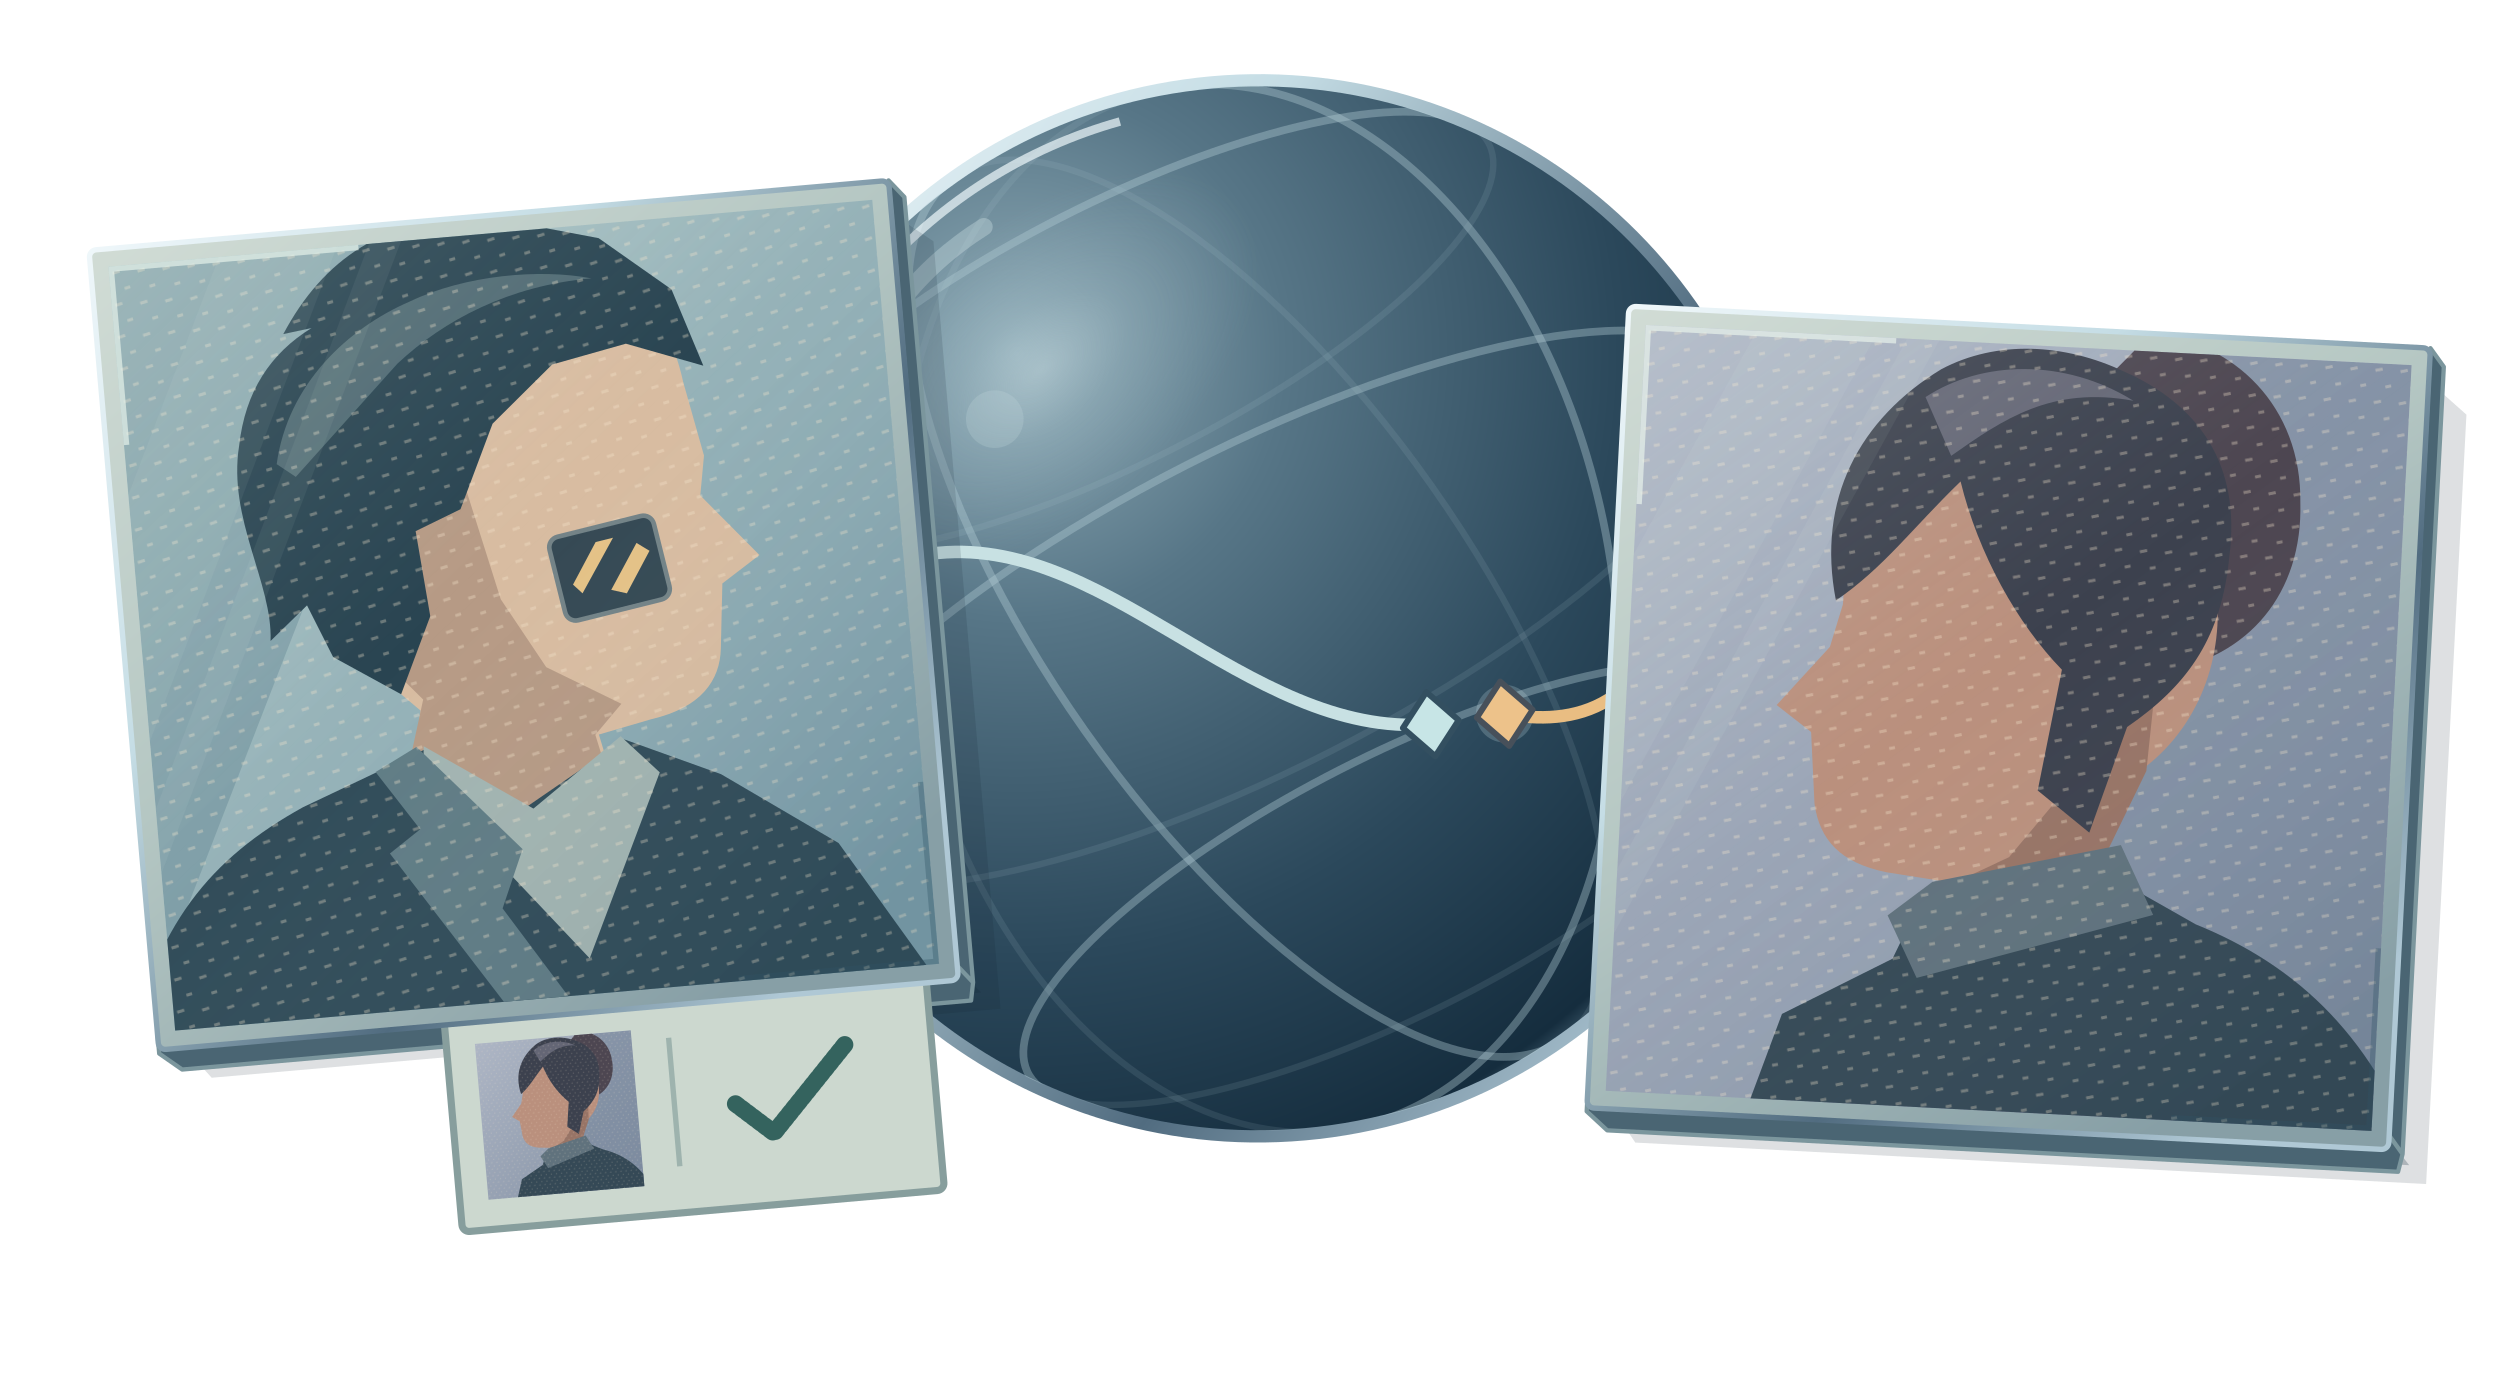
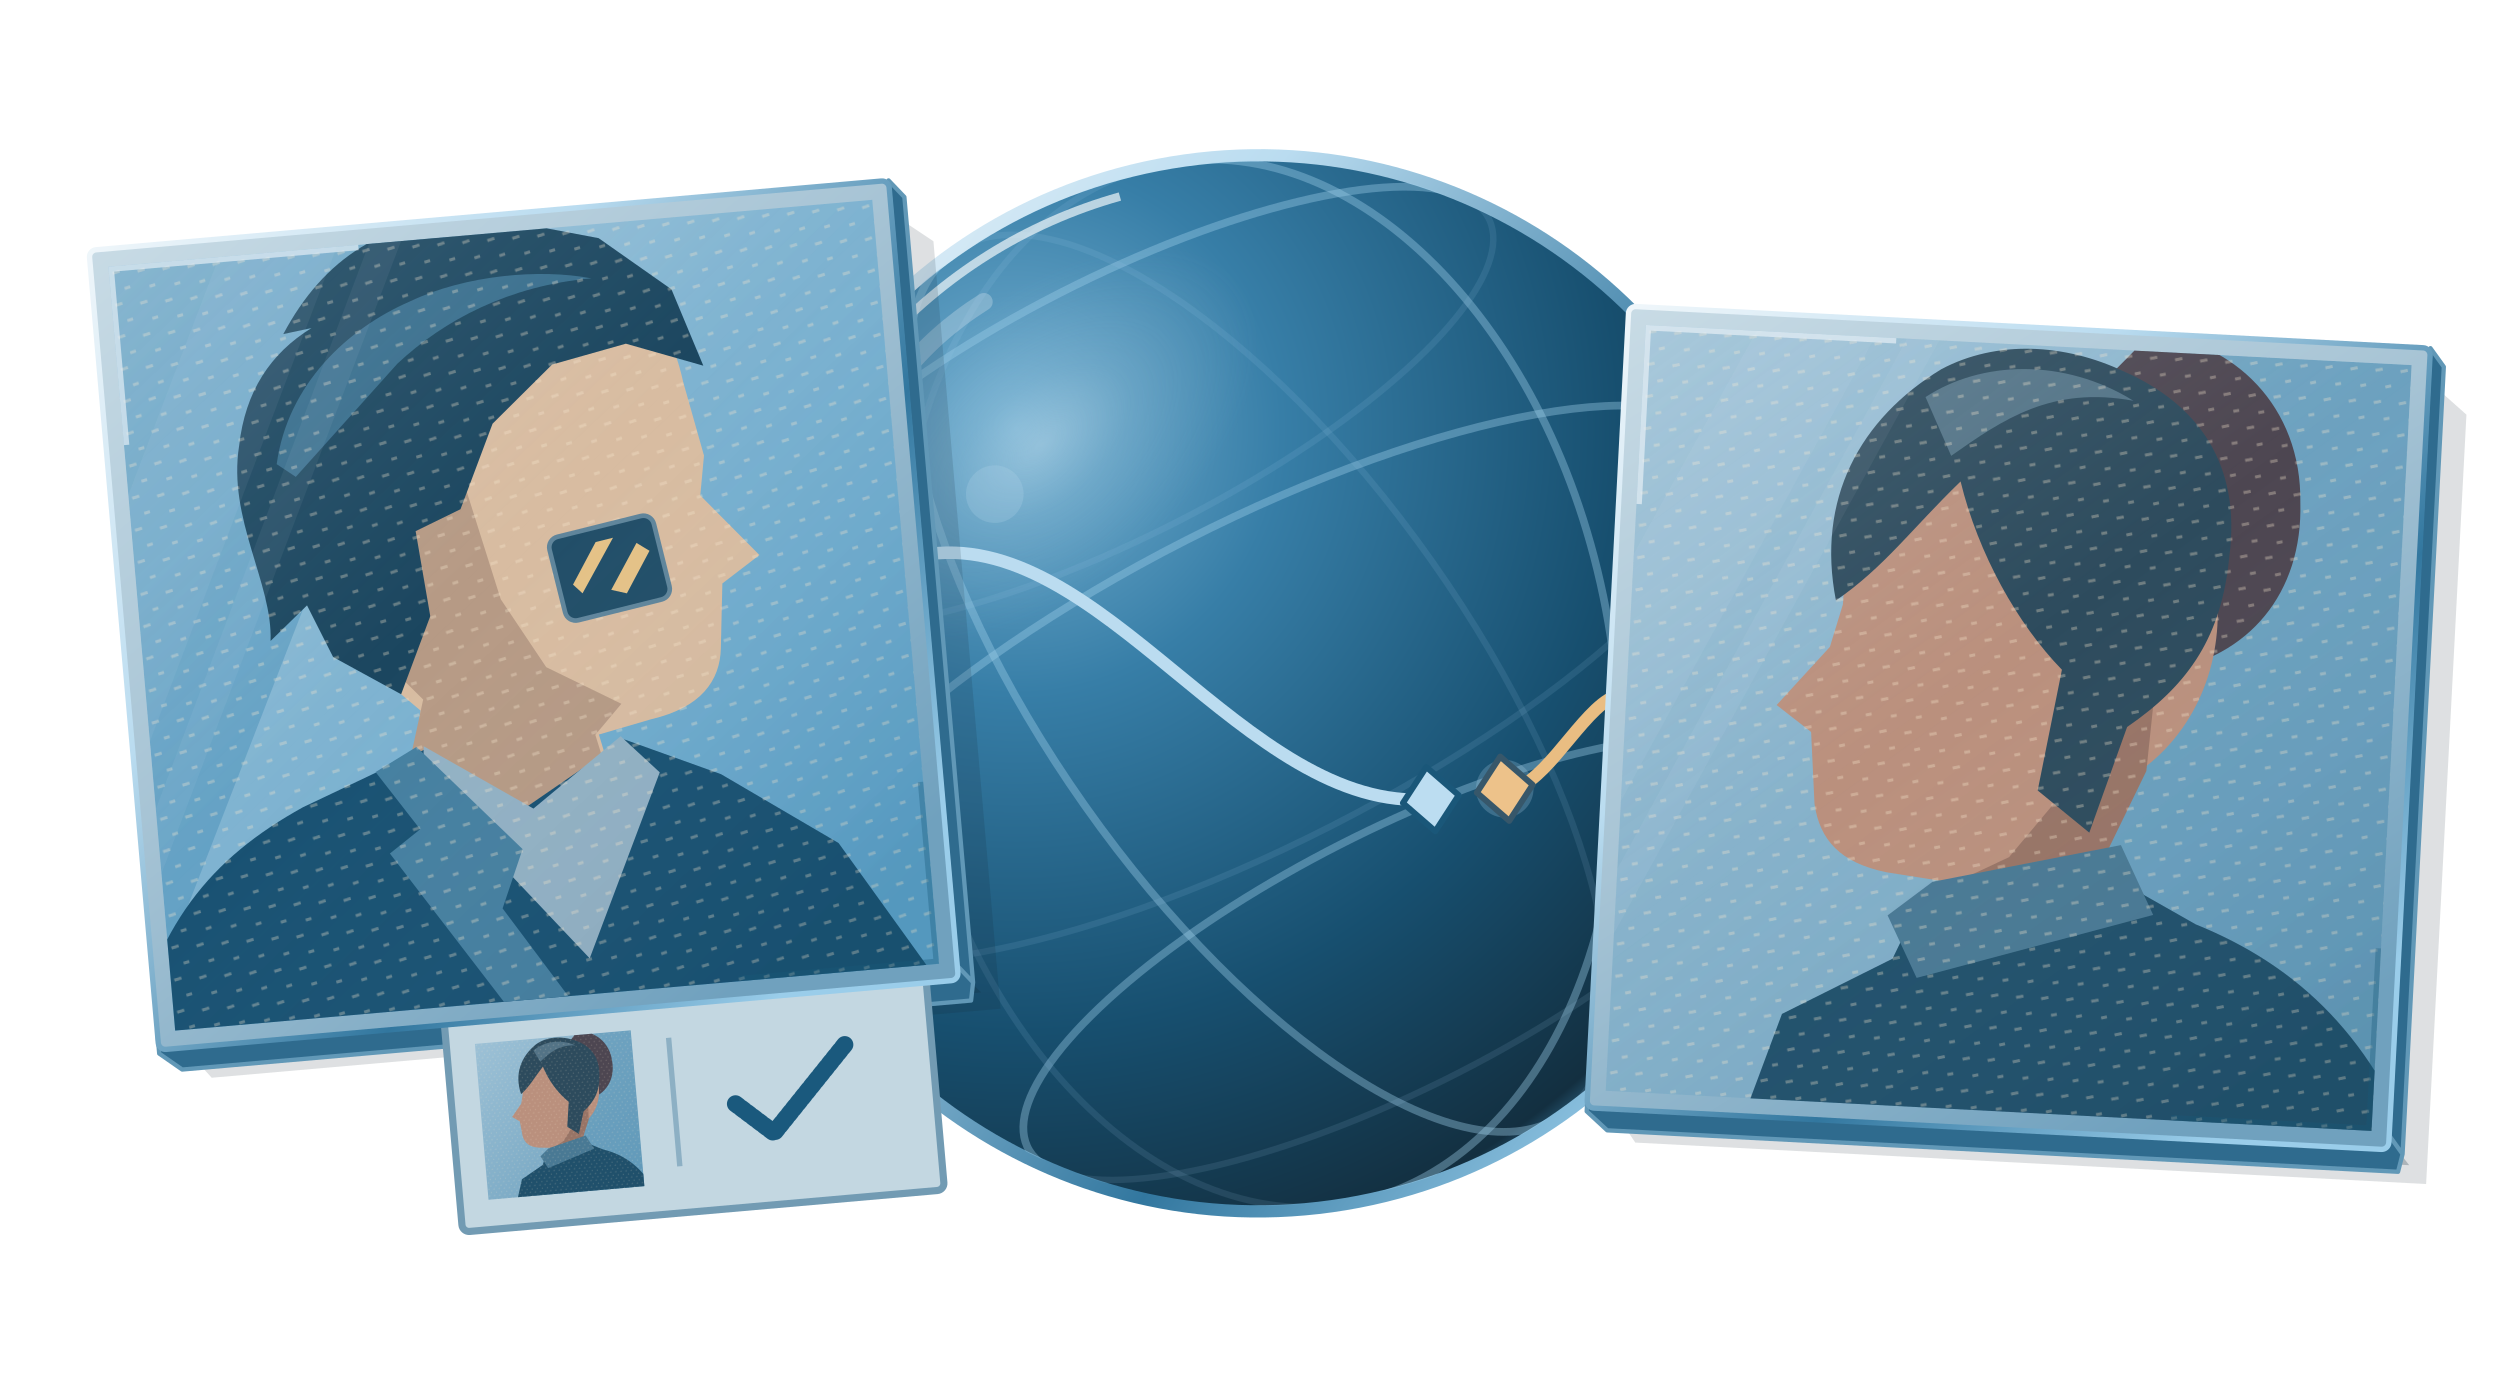
<svg xmlns="http://www.w3.org/2000/svg" width="600" height="330" viewBox="0 0 600 330" role="img" aria-labelledby="art-title art-desc">
  <defs>
    <linearGradient id="os-left-paper" x2=".85" y2="1">
-       <stop stop-color="#b2c9c8" />
-       <stop offset="1" stop-color="#799ba8" />
+       <stop stop-color="#a2c5d9" />
+       <stop offset="1" stop-color="#59a0c8" />
    </linearGradient>
    <linearGradient id="os-right-paper" x2=".85" y2="1">
-       <stop stop-color="#aeb6c5" />
-       <stop offset="1" stop-color="#8693a6" />
+       <stop stop-color="#9dc1d6" />
+       <stop offset="1" stop-color="#6ea1be" />
    </linearGradient>
    <radialGradient id="os-sphere" cx=".31" cy=".23" r=".86">
-       <stop stop-color="#91adb8" />
-       <stop offset=".29" stop-color="#577687" />
-       <stop offset=".66" stop-color="#2b485b" />
-       <stop offset=".94" stop-color="#152d3e" />
-       <stop offset="1" stop-color="#638294" />
+       <stop stop-color="#76b1d2" />
+       <stop offset=".29" stop-color="#377ea7" />
+       <stop offset=".66" stop-color="#174f6f" />
+       <stop offset=".94" stop-color="#132f40" />
+       <stop offset="1" stop-color="#428bb5" />
    </radialGradient>
    <radialGradient id="os-specular">
-       <stop stop-color="#e7f5f7" stop-opacity=".31" />
-       <stop offset=".4" stop-color="#d2e8ed" stop-opacity=".13" />
-       <stop offset="1" stop-color="#c7e0e9" stop-opacity="0" />
+       <stop stop-color="#e6f2f8" stop-opacity=".31" />
+       <stop offset=".4" stop-color="#cfe5f0" stop-opacity=".13" />
+       <stop offset="1" stop-color="#bfdef1" stop-opacity="0" />
+     </radialGradient>
+     <radialGradient id="os-match-glint">
+       <stop stop-color="#ffe0a7" stop-opacity=".54" />
+       <stop offset=".28" stop-color="#efbb76" stop-opacity=".17" />
+       <stop offset="1" stop-color="#e9ad62" stop-opacity="0" />
    </radialGradient>
    <linearGradient id="os-rim" x2=".9" y2=".87">
-       <stop stop-color="#eff7fa" />
-       <stop offset=".35" stop-color="#c5dde5" />
-       <stop offset=".72" stop-color="#516c80" />
-       <stop offset="1" stop-color="#afc8d5" />
+       <stop stop-color="#eff6fa" />
+       <stop offset=".35" stop-color="#badcf0" />
+       <stop offset=".72" stop-color="#32779f" />
+       <stop offset="1" stop-color="#9acdea" />
    </linearGradient>
    <linearGradient id="os-mount" x2=".7" y2="1">
-       <stop stop-color="#d1dcd5" />
-       <stop offset=".48" stop-color="#b5c7c3" />
-       <stop offset="1" stop-color="#879fa6" />
+       <stop stop-color="#c8dbe5" />
+       <stop offset=".48" stop-color="#a7c4d5" />
+       <stop offset="1" stop-color="#70a1be" />
    </linearGradient>
    <linearGradient id="os-glaze" x2=".8" y2="1">
-       <stop stop-color="#ecf7ed" stop-opacity=".14" />
-       <stop offset=".49" stop-color="#e8f6f5" stop-opacity="0" />
-       <stop offset="1" stop-color="#173a4d" stop-opacity=".08" />
+       <stop stop-color="#eaf4f9" stop-opacity=".14" />
+       <stop offset=".49" stop-color="#e6f2f8" stop-opacity="0" />
+       <stop offset="1" stop-color="#17394d" stop-opacity=".08" />
    </linearGradient>
    <linearGradient id="os-sheen">
-       <stop stop-color="#e7f5f7" stop-opacity="0" />
-       <stop offset=".68" stop-color="#e7f5f7" stop-opacity=".12" />
-       <stop offset=".85" stop-color="#f3faf5" stop-opacity=".42" />
-       <stop offset="1" stop-color="#e7f5f7" stop-opacity="0" />
+       <stop stop-color="#e6f2f8" stop-opacity="0" />
+       <stop offset=".68" stop-color="#e6f2f8" stop-opacity=".12" />
+       <stop offset=".85" stop-color="#f1f8fc" stop-opacity=".42" />
+       <stop offset="1" stop-color="#e6f2f8" stop-opacity="0" />
    </linearGradient>
    <pattern id="os-paper-tooth" width="7" height="9" patternUnits="userSpaceOnUse">
      <path d="m1 2 2-.5m1 5 1.6-.4" stroke="#f5e6cd" stroke-width=".85" opacity=".32" />
    </pattern>
    <clipPath id="os-square">
      <rect width="214" height="214" />
    </clipPath>
    <clipPath id="os-round">
      <circle r="98" />
    </clipPath>
    <g id="print-depth" stroke-linejoin="round">
-       <path d="M0 216h221l9 12H9Zm215-215 15 12v215l-15-12Z" fill="#0b1e2b" opacity=".14" />
-       <path d="M-3 216h222l6 7H3Zm218-220 7 7v220l-7-7Z" fill="#102838" opacity=".24" />
-       <path d="M-5 215h224l4 5-1 5H1l-6-5Zm224-220 4 5v220l-4-5Z" fill="#4a6573" stroke="#7b969d" stroke-width="1.2" />
+       <path d="M0 216h221l9 12H9Zm215-215 15 12v215l-15-12Z" fill="#0c1f2a" opacity=".14" />
+       <path d="M-3 216h222l6 7H3Zm218-220 7 7v220l-7-7Z" fill="#102938" opacity=".24" />
+       <path d="M-5 215h224l4 5-1 5H1l-6-5Zm224-220 4 5v220l-4-5Z" fill="#2f6b8e" stroke="#6198b7" stroke-width="1.2" />
    </g>
    <rect id="mount" x="-5" y="-5" width="224" height="224" rx="2" fill="url(#os-mount)" stroke="url(#os-rim)" stroke-width="1.5" />
    <g id="print-glass">
      <rect width="214" height="214" fill="url(#os-glaze)" />
-       <path d="M31 0h33L0 133V64Zm42 0h9L0 170v-18Z" fill="#eff8f0" opacity=".055" />
-       <path d="M.75 50V.75H70" fill="none" stroke="#eef9ef" stroke-opacity=".63" stroke-width="1.5" />
-       <path d="M213.25 163v50.25H158" fill="none" stroke="#315364" stroke-opacity=".34" stroke-width="1.5" />
+       <path d="M31 0h33L0 133V64Zm42 0h9L0 170v-18Z" fill="#eef5f9" opacity=".055" />
+       <path d="M.75 50V.75H70" fill="none" stroke="#eef5f9" stroke-opacity=".63" stroke-width="1.5" />
+       <path d="M213.25 163v50.25H158" fill="none" stroke="#1a587b" stroke-opacity=".34" stroke-width="1.5" />
    </g>
    <path id="print-sheen" d="M-66 0h60L-86 214h-60Z" fill="url(#os-sheen)" />
    <g id="fabric-patch">
-       <rect x="-15" y="-12" width="30" height="24" rx="3" fill="#354954" stroke="#738387" stroke-width="1.3" />
+       <rect x="-15" y="-12" width="30" height="24" rx="3" fill="#214e68" stroke="#5f859b" stroke-width="1.3" />
      <path d="m-11 2 9-10h5L-9 5Zm10 4L9-5l3 3L3 8Z" fill="#e5c287" />
    </g>
    <g id="os-enrollment-image">
      <rect width="214" height="214" fill="url(#os-left-paper)" />
-       <path d="M0 0h95L0 193Z" fill="#688b96" opacity=".47" />
+       <path d="M0 0h95L0 193Z" fill="#478eb7" opacity=".47" />
      <path d="M48 38C60 9 87-2 111 1c27 3 43 21 46 45l4 21-2 11 15 18-11 7-2 18c-1 9-7 16-21 18l-15 3 5 24-30 19-30-27 6-27-18-18c-15-24-19-54-10-75Z" fill="#d8bca1" />
      <path d="m74 59 19 7 8 36 11 20 20 12-8 8 5 23-23 13-38-21 9-29-17-20Z" fill="#b69a85" />
-       <path d="M36 108c2-16-9-35-4-55 3-15 11-25 23-31l-8 1C60 3 78-7 105-5l32 9 19 16 7 22-21-8-21 4-18 15-11 23-13 5 2 24-10 21-18-12-6-15Z" fill="#294451" />
-       <path d="M42 59c5-22 23-36 41-42 16-6 37-6 51-2-23 0-42 8-56 19L47 63Z" fill="#506a73" />
-       <path d="M-14 220c11-36 28-53 55-65l35-13 26 19 30-17 26 12 31 22 25 42Z" fill="#314c59" />
-       <path d="m76 141 29 20 26-18 10 11-24 50-42-53Z" fill="#a2b4b1" />
-       <path d="m62 147 12-6 27 31-7 16 18 29H94l-30-47 9-6Z" fill="#607c85" />
+       <path d="M36 108c2-16-9-35-4-55 3-15 11-25 23-31l-8 1C60 3 78-7 105-5l32 9 19 16 7 22-21-8-21 4-18 15-11 23-13 5 2 24-10 21-18-12-6-15Z" fill="#1b465f" />
+       <path d="M42 59c5-22 23-36 41-42 16-6 37-6 51-2-23 0-42 8-56 19L47 63Z" fill="#376d8c" />
+       <path d="M-14 220c11-36 28-53 55-65l35-13 26 19 30-17 26 12 31 22 25 42Z" fill="#185172" />
+       <path d="m76 141 29 20 26-18 10 11-24 50-42-53Z" fill="#92b1c4" />
+       <path d="m62 147 12-6 27 31-7 16 18 29H94l-30-47 9-6Z" fill="#457fa0" />
      <rect width="214" height="214" fill="url(#os-paper-tooth)" />
    </g>
    <g id="probe-image">
      <rect width="214" height="214" fill="url(#os-right-paper)" />
-       <path d="M155 0h59v214H61Z" fill="#75859b" opacity=".57" />
+       <path d="M155 0h59v214H61Z" fill="#5995b7" opacity=".57" />
      <path d="M141-5c23 1 43 18 44 45 2 25-12 44-36 49l-49-48Z" fill="#4d4651" />
      <path d="M92 19c-21 7-33 28-33 56l-3 12-14 17 10 7 2 20c2 10 8 16 21 18l19 2-3 19 40 18 27-23-22-24 7-23c16-12 23-32 20-52-4-37-34-57-71-47Z" fill="#ba907d" />
      <path d="m121 78 27 1-2 38-11 26 20 22-28 15-36-14 3-15 15-8 12-16Z" fill="#987466" />
-       <path d="M57 74c-7-28 4-51 26-66 15-9 34-9 51-2 21 8 34 24 32 50-1 22-9 36-26 49l-9 30-15-11 5-34c-13-12-25-31-31-51-13 14-20 25-33 35Z" fill="#3c414e" />
-       <path d="M79 16c15-11 38-13 58-2-23-3-36 7-50 18Z" fill="#646675" />
-       <path d="m86 154 48-9 28 14c29 10 52 29 67 66H37l11-35 30-17Z" fill="#354956" />
-       <path d="m88 151 52-13 10 19-65 21-9-17Z" fill="#60727d" />
+       <path d="M57 74c-7-28 4-51 26-66 15-9 34-9 51-2 21 8 34 24 32 50-1 22-9 36-26 49l-9 30-15-11 5-34c-13-12-25-31-31-51-13 14-20 25-33 35Z" fill="#2d4b5d" />
+       <path d="M79 16c15-11 38-13 58-2-23-3-36 7-50 18Z" fill="#537386" />
+       <path d="m86 154 48-9 28 14c29 10 52 29 67 66H37l11-35 30-17Z" fill="#20506b" />
+       <path d="m88 151 52-13 10 19-65 21-9-17Z" fill="#497994" />
      <rect width="214" height="214" fill="url(#os-paper-tooth)" />
    </g>
    <g id="feature-globe" stroke-linejoin="round">
      <circle r="99" fill="url(#os-sphere)" stroke="url(#os-rim)" stroke-width="2.3" />
      <g clip-path="url(#os-round)">
        <ellipse cx="-34" cy="-50" rx="48" ry="27" transform="rotate(-32 -34 -50)" fill="url(#os-specular)" />
-         <g fill="none" stroke="#b4cdd6">
+         <g fill="none" stroke="#9fcfeb">
          <path class="far-arc" d="M-92.2-36A78 24.1-19 1 0 50.5-85.2 M-93.6 32.2A99 30.6-19 0 0 93.6-32.2 M-50.5 85.2A78 24.1-19 0 0 92.2 36" />
          <path class="near-arc" d="M50.5-85.2A78 24.1-19 0 0-92.2-36 M93.6-32.2A99 30.6-19 0 0-93.6 32.2 M92.2 36A78 24.1-19 1 0-50.5 85.2" />
          <g transform="rotate(62.8)">
            <g class="west-meridian">
              <path class="far-arc" d="M-99 0A99 39.8 0 0 1 99 0" />
              <path class="near-arc" d="M99 0A99 39.8 0 0 1-99 0" />
            </g>
          </g>
          <g transform="rotate(88.2)">
            <g class="east-meridian">
              <path class="far-arc" d="M99 0A99 66.6 0 0 1-99 0" />
              <path class="near-arc" d="M-99 0A99 66.6 0 0 1 99 0" />
            </g>
          </g>
        </g>
-         <path d="M-91-28a95 95 0 0 1 78-66" fill="none" stroke="#eff8fb" stroke-opacity=".7" stroke-width="1.6" />
-         <path d="M-71-49q10-20 30-29" fill="none" stroke="#e5f5f6" stroke-opacity=".29" stroke-width="3.3" stroke-linecap="round" />
-         <path d="M61 68q22-17 28-41" fill="none" stroke="#91afc0" stroke-opacity=".6" stroke-width="1.5" />
-       </g>
-     </g>
-     <circle id="reference" r="5.4" fill="#c4dadc" fill-opacity=".24" />
+         <path d="M-91-28a95 95 0 0 1 78-66" fill="none" stroke="#f0f7fa" stroke-opacity=".7" stroke-width="1.6" />
+         <path d="M-71-49q10-20 30-29" fill="none" stroke="#e4f0f7" stroke-opacity=".29" stroke-width="3.3" stroke-linecap="round" />
+         <path d="M61 68q22-17 28-41" fill="none" stroke="#73b7de" stroke-opacity=".6" stroke-width="1.5" />
+       </g>
+     </g>
+     <circle id="reference" r="5.4" fill="#b5d7eb" fill-opacity=".24" />
    <marker id="enrollment-tip" markerUnits="userSpaceOnUse" viewBox="-9 -9 18 18" markerWidth="18" markerHeight="18" refX="0" refY="0">
-       <path transform="scale(1.6)" d="M0-3.8 3.3 0 0 3.8-3.3 0Z" fill="#c7e5e6" stroke="#334f60" stroke-width=".7" stroke-linejoin="round" />
+       <path transform="scale(1.6)" d="M0-3.8 3.3 0 0 3.8-3.3 0Z" fill="#bcddf1" stroke="#1a5779" stroke-width=".7" stroke-linejoin="round" />
    </marker>
    <marker id="probe-tip" markerUnits="userSpaceOnUse" viewBox="-9 -9 18 18" markerWidth="18" markerHeight="18" refX="0" refY="0">
-       <path transform="scale(1.6)" d="M0-3.8 3.3 0 0 3.8-3.3 0Z" fill="#edc28a" stroke="#47505a" stroke-width=".7" stroke-linejoin="round" />
+       <path transform="scale(1.6)" d="M0-3.8 3.3 0 0 3.8-3.3 0Z" fill="#edc28a" stroke="#37576a" stroke-width=".7" stroke-linejoin="round" />
    </marker>
  </defs>
  <style>
    .far-arc { opacity: .12; stroke-width: 1.2; }
    .near-arc { opacity: .38; stroke-width: 1.45; }
    /* Five degrees of yaw each way, projected at the sphere's 18-degree pitch. */
    @keyframes west-yaw {
      from { transform: rotate(1.8deg) scaleY(.809); }
      to { transform: rotate(-1.9deg) scaleY(1.183); }
    }
    @keyframes east-yaw {
      from { transform: rotate(3deg) scaleY(1.083); }
      to { transform: rotate(-2.7deg) scaleY(.908); }
    }
    @keyframes reveal-mark {
      0%, 8%, 97%, 100% { opacity: 0; }
      20%, 84% { opacity: 1; }
    }
    @keyframes return-match {
      0%, 58%, 88%, 100% { transform: translateY(-61px); }
      68%, 80% { transform: translateY(0); }
    }
    @keyframes sign-match {
      0%, 66%, 88%, 100% { stroke-dashoffset: 1; }
      72%, 81% { stroke-dashoffset: 0; }
    }
    /* A brief reflection crosses each resolved print while the match is held. */
    @keyframes enrollment-sheen {
      0%, 53% { transform: translateX(0); opacity: 0; }
      55% { opacity: .52; }
      63% { transform: translateX(365px); opacity: .52; }
      65%, 100% { transform: translateX(365px); opacity: 0; }
    }
    @keyframes probe-sheen {
      0%, 61% { transform: translateX(0); opacity: 0; }
      63% { opacity: .52; }
      71% { transform: translateX(365px); opacity: .52; }
      73%, 100% { transform: translateX(365px); opacity: 0; }
    }
+     /* The patch's warm accent travels along the same feature connection.
+        Its arrival briefly catches the match and the returned identity tab. */
+     @keyframes redirected-light {
+       0%, 21% { stroke-dashoffset: .11; opacity: 0; }
+       25% { opacity: 1; }
+       51% { stroke-dashoffset: -.91; opacity: 1; }
+       55%, 100% { stroke-dashoffset: -.91; opacity: 0; }
+     }
+     @keyframes match-glint {
+       0%, 52%, 69%, 100% { opacity: 0; }
+       57% { opacity: .9; }
+       63% { opacity: .24; }
+     }
+     @keyframes returned-glint {
+       0%, 68%, 82%, 100% { opacity: 0; }
+       74% { opacity: .9; }
+     }
+     .redirected-light { stroke: #f5ca88; stroke-width: 2.65; stroke-dasharray: .09 1.1; }
+     .redirected-light, .match-glint, .returned-glint { opacity: 0; }
    .enrollment-sheen, .probe-sheen { opacity: 0; }
-     .enrollment-link { stroke: #c8e1e3; marker-end: url(#enrollment-tip); }
+     .enrollment-link { stroke: #bbdcf0; marker-end: url(#enrollment-tip); }
    .probe-link { stroke: #e9bd82; marker-end: url(#probe-tip); }
    .moving-links { display: none; }
    @media not all {
      .west-meridian { animation: west-yaw 6s ease-in-out infinite alternate; }
      .east-meridian { animation: east-yaw 6s ease-in-out infinite alternate; }
+       .redirected-light { animation: redirected-light 8.4s ease-in-out infinite; }
+       .match-glint { animation: match-glint 8.4s ease-in-out infinite; }
+       .returned-glint { animation: returned-glint 8.4s ease-in-out infinite; }
      .trigger { animation: reveal-mark 8.4s ease-in-out infinite; }
      .decision { animation: return-match 8.4s cubic-bezier(.4,0,.2,1) infinite; }
      .check { animation: sign-match 8.4s ease-in-out infinite; }
      .enrollment-sheen { animation: enrollment-sheen 8.4s linear infinite; }
      .probe-sheen { animation: probe-sheen 8.4s linear infinite; }
      .settled-links { display: none; }
      .moving-links { display: inline; }
    }
  </style>
-   <g transform="translate(302 146) rotate(-8) scale(1.28)">
+   <g transform="translate(302 164) rotate(-8) scale(1.28)">
    <use href="#feature-globe" />
    <use href="#reference" x="-44" y="-42" />
    <use href="#reference" x="43" y="26" />
+     <g class="match-glint" aria-hidden="true">
+       <circle cx="36" cy="25" r="19" fill="url(#os-match-glint)" />
+       <path d="m32 20 8 10m-9-2 10-6" fill="none" stroke="#ffe1ad" stroke-width="1.15" stroke-linecap="round" />
+     </g>
    <g fill="none" stroke-linecap="round" stroke-width="2.35">
      <g class="settled-links">
-         <path class="enrollment-link" d="M-61.19-18.65 C-27-20 -6 24 29 26" />
-         <path class="probe-link" d="M62.58 26.11 C56 29 49 28 43 26" />
+         <path class="enrollment-link" d="M-59.23 -32.58 C-25.04 -33.93 -6 24 29 26" />
+         <path class="probe-link" d="M64.54 12.18 C57.96 15.07 49 28 43 26" />
      </g>
      <g class="moving-links">
-         <path class="enrollment-link" d="M-61.19-18.65 C-56-23 -50-35 -44-42">
+         <path class="enrollment-link" d="M-59.23 -32.58 C-54.04 -36.93 -50-35 -44-42">

        </path>
-         <path class="probe-link" d="M62.58 26.11 C56 29 49 28 43 26" />
+         <path class="redirected-light" pathLength="1" d="M-59.23 -32.58 C-54.04 -36.93 -50-35 -44-42">
+ 
+         </path>
+         <path class="probe-link" d="M64.54 12.18 C57.96 15.07 49 28 43 26" />
      </g>
    </g>
  </g>
  <g transform="translate(26 64) rotate(-5) scale(.86)">
    <use href="#print-depth" />
    <g transform="translate(75 215)">
      <g class="decision">
-         <rect x="0" y="-7" width="135" height="69" rx="2" fill="#ccd8cf" stroke="#879e9d" stroke-width="2" />
+         <rect x="0" y="-7" width="135" height="69" rx="2" fill="#c3d7e1" stroke="#729bb3" stroke-width="2" />
        <g transform="translate(8 10) scale(.204)" clip-path="url(#os-square)">
          <use href="#probe-image" />
        </g>
-         <path d="M62 13v36" stroke="#9eb3ae" stroke-width="1.5" />
-         <path class="check" d="m79 33 10 9 22-23" fill="none" stroke="#34635e" stroke-width="4.8" stroke-linecap="round" stroke-linejoin="round" pathLength="1" stroke-dasharray="1 1" />
+         <path d="M62 13v36" stroke="#8db0c4" stroke-width="1.5" />
+         <path class="returned-glint" d="M116 61h18V43" fill="none" stroke="#f4ca8c" stroke-width="2.1" stroke-linecap="round" />
+         <path class="check" d="m79 33 10 9 22-23" fill="none" stroke="#1a597d" stroke-width="4.8" stroke-linecap="round" stroke-linejoin="round" pathLength="1" stroke-dasharray="1 1" />
      </g>
    </g>
    <use href="#mount" />
    <g clip-path="url(#os-square)">
      <use href="#os-enrollment-image" />
      <g transform="translate(132 96) rotate(-9)">
        <use class="trigger" href="#fabric-patch" />
      </g>
      <use href="#print-glass" />
      <use class="enrollment-sheen" href="#print-sheen" />
    </g>
  </g>
  <g transform="translate(395 78) rotate(3) scale(.86)">
    <use href="#print-depth" />
    <use href="#mount" />
    <g clip-path="url(#os-square)">
      <use href="#probe-image" />
      <use href="#print-glass" />
      <use class="probe-sheen" href="#print-sheen" />
    </g>
  </g>
  <style>* { animation: none !important; transition: none !important; }</style>
</svg>
